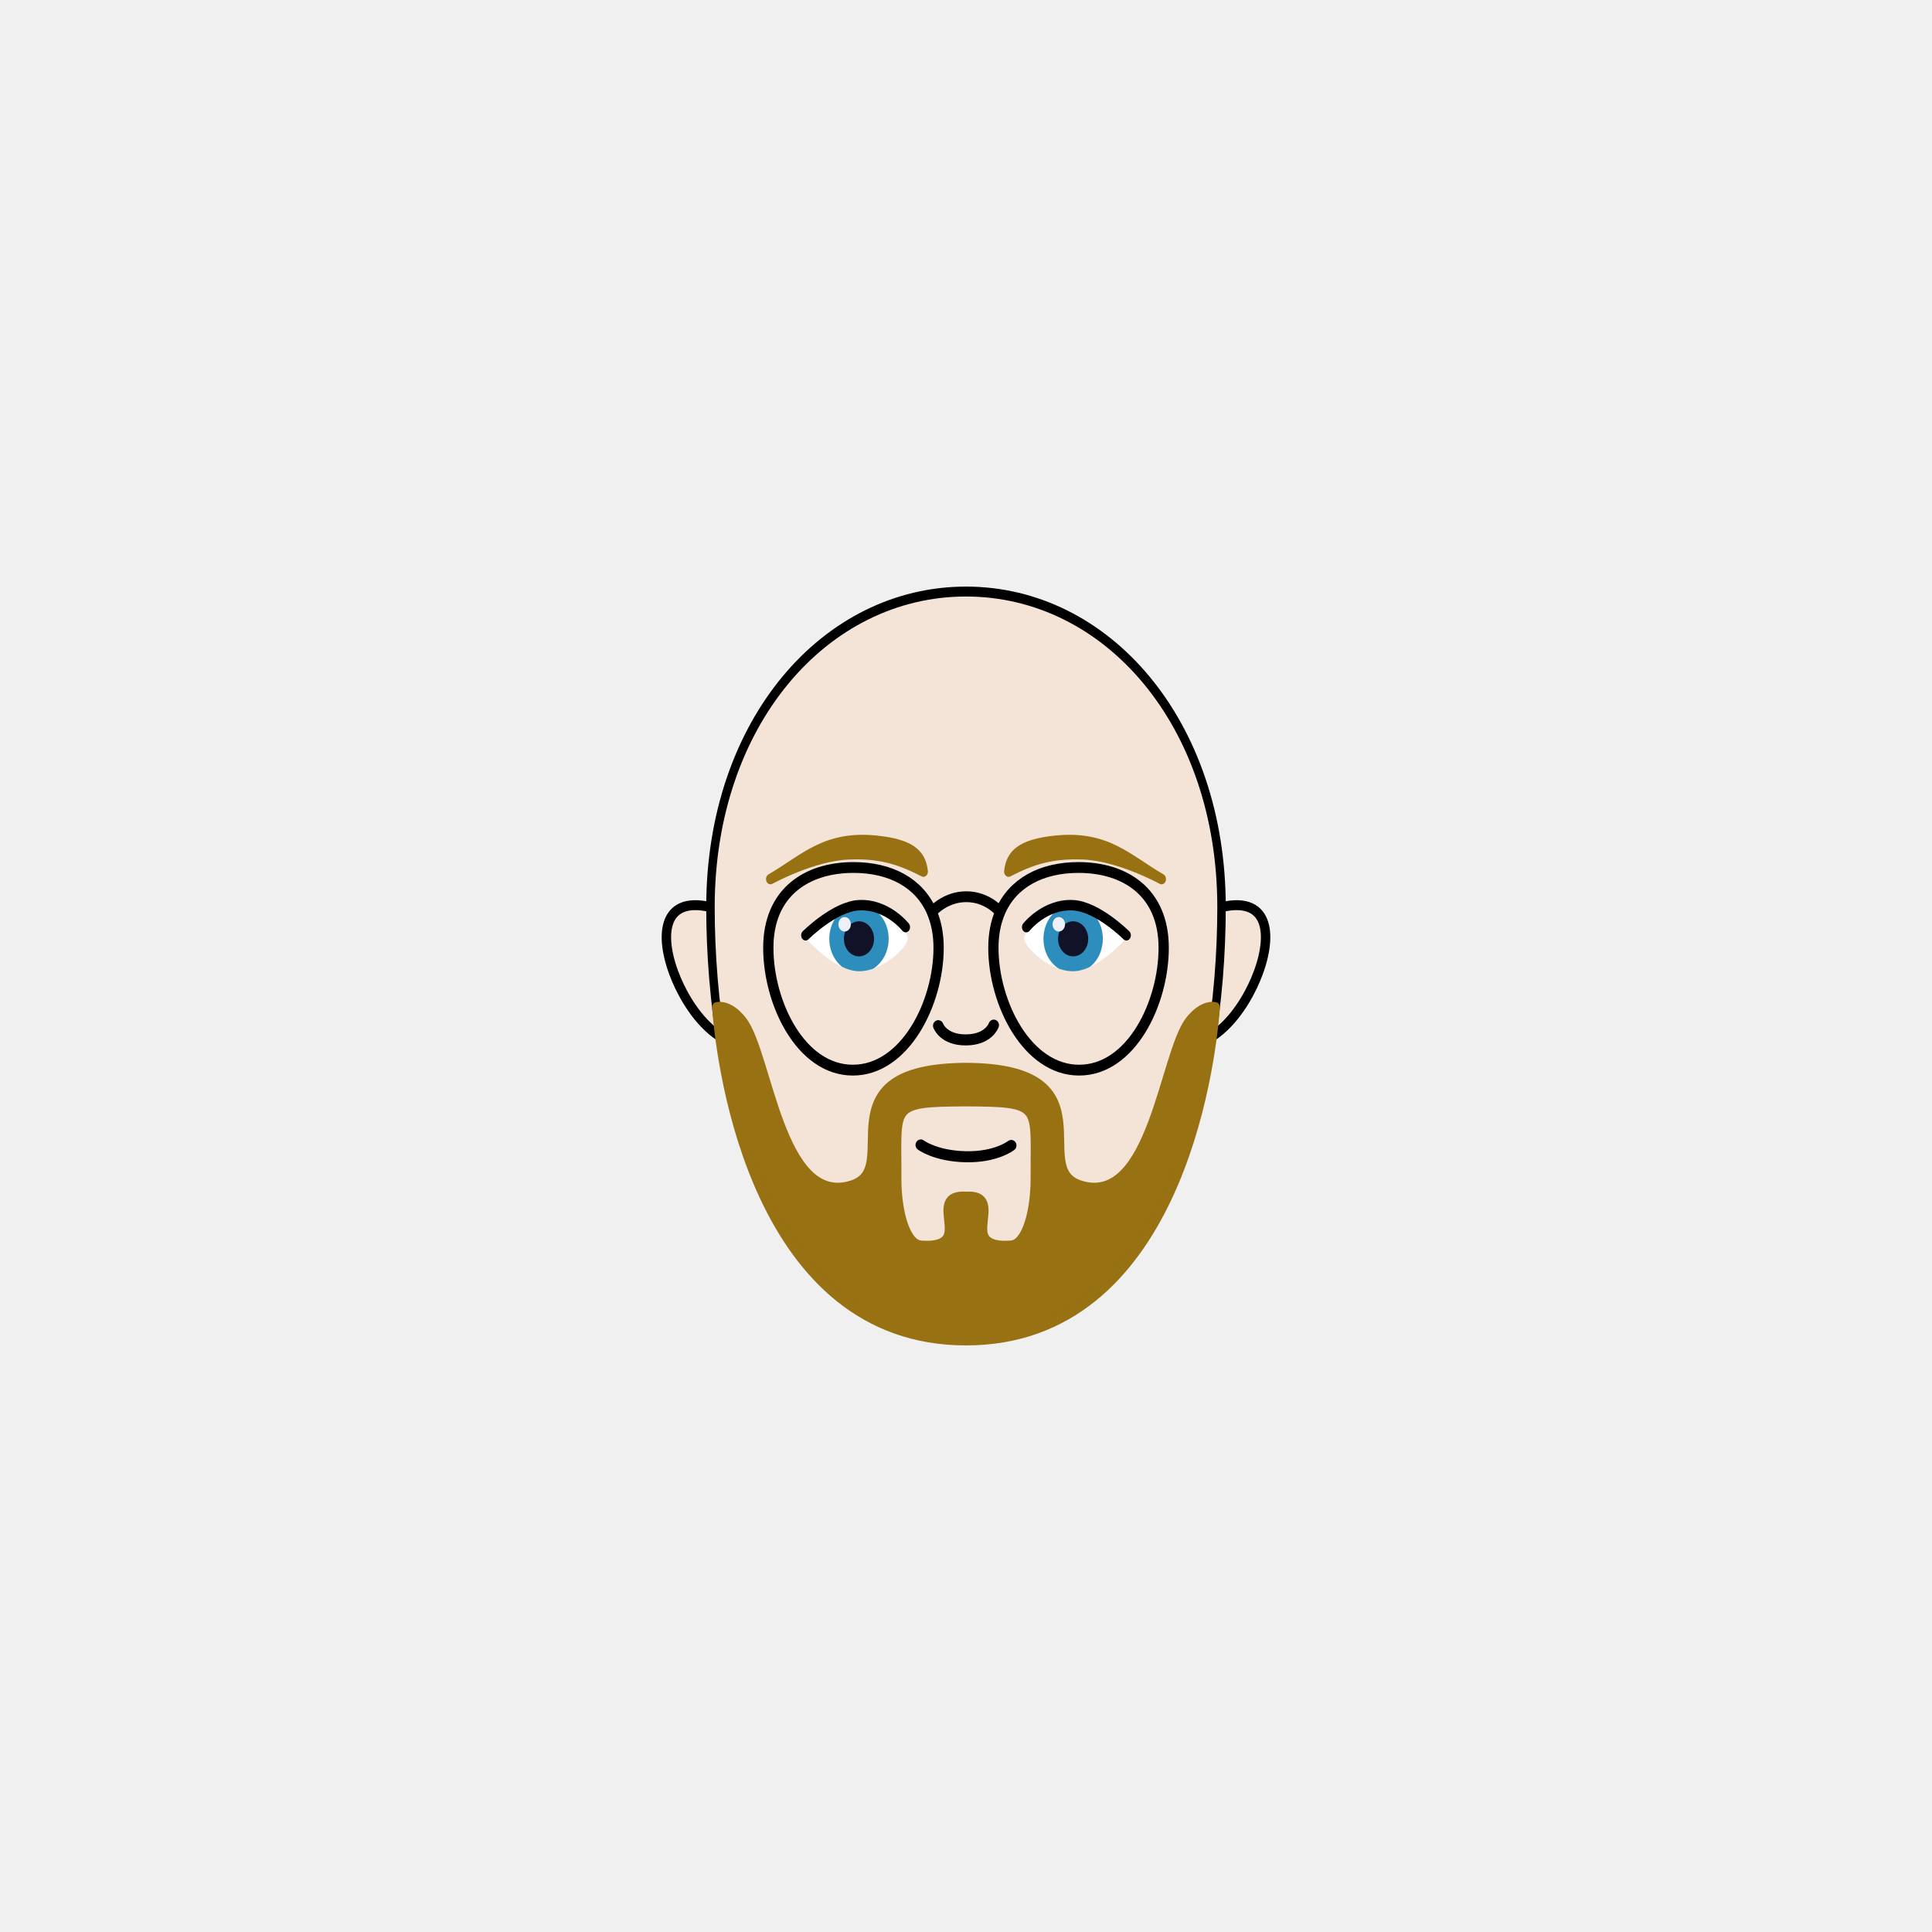
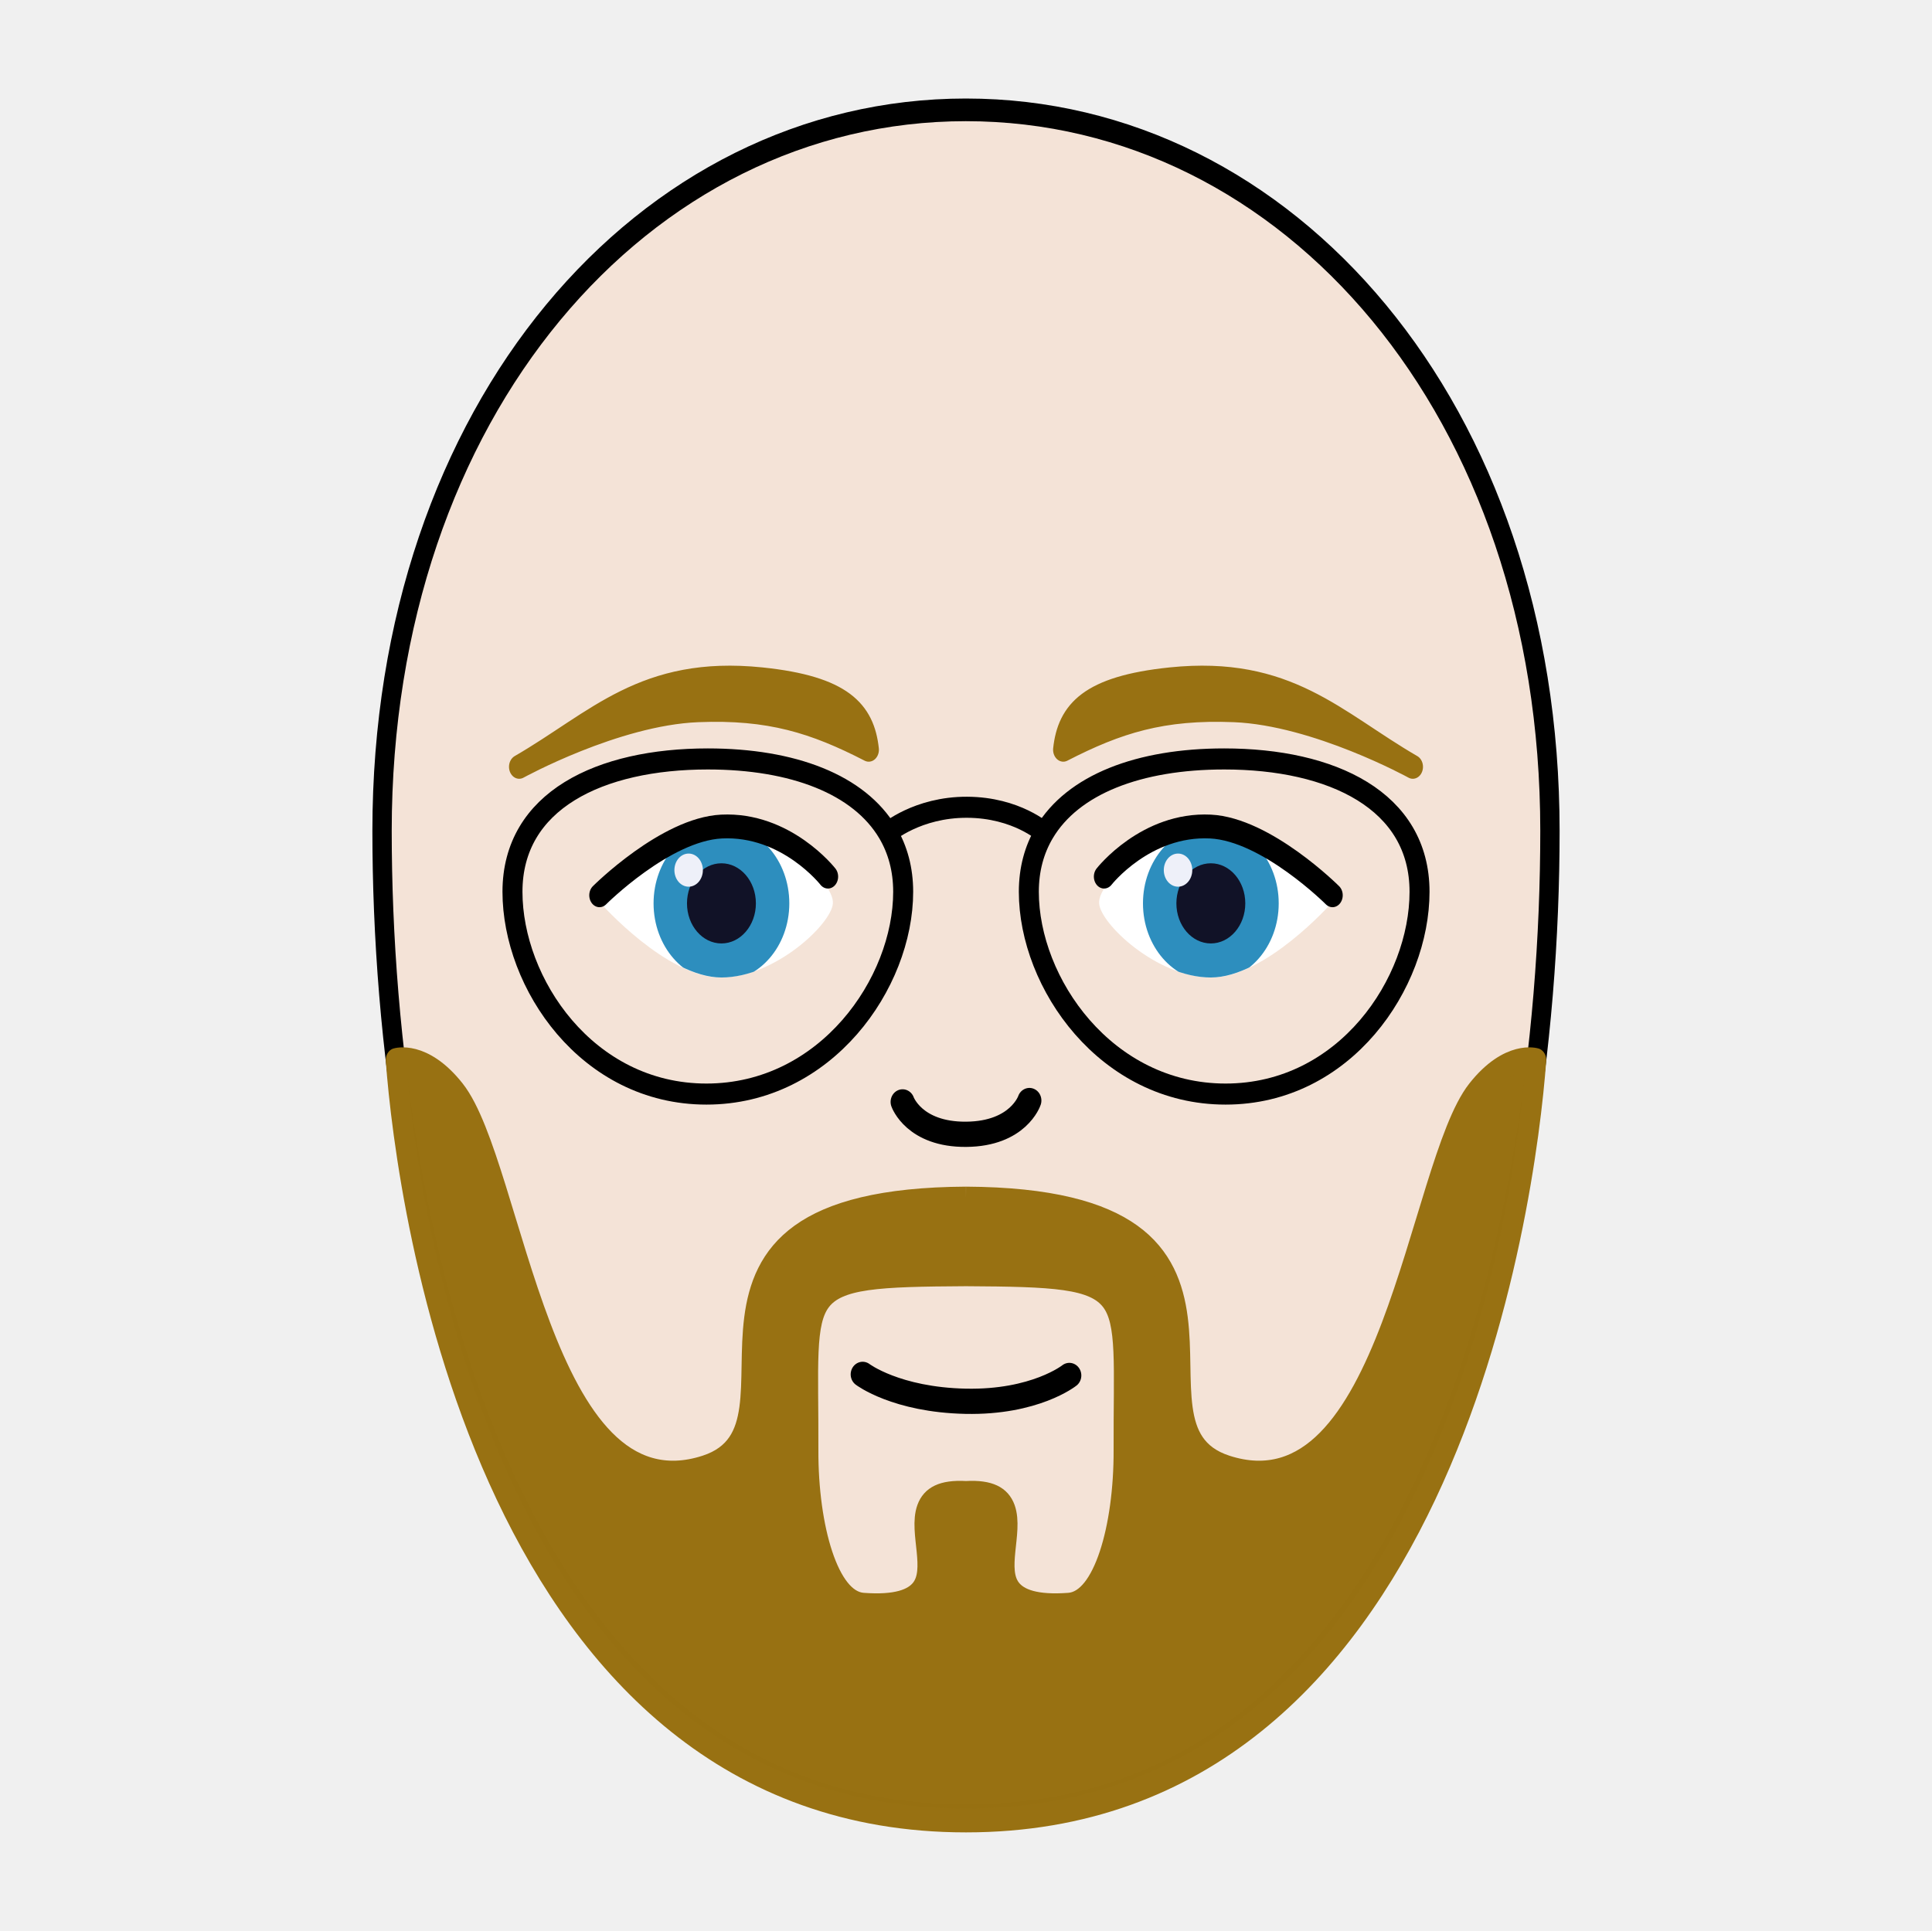
- <svg xmlns="http://www.w3.org/2000/svg" width="800mm" height="800mm" viewBox="0 0 800 800" version="1.1" id="svg1">
+ <svg xmlns="http://www.w3.org/2000/svg" width="350.08mm" height="349.918mm" viewBox="0 0 350.08 349.918" version="1.1" id="svg1">
  <defs id="defs1">
    <linearGradient id="swatch2">
      <stop style="stop-color:#000000;stop-opacity:1;" offset="0" id="stop2" />
    </linearGradient>
    <linearGradient id="swatch1">
      <stop style="stop-color:#000000;stop-opacity:1;" offset="0" id="stop1" />
    </linearGradient>
    <clipPath clipPathUnits="userSpaceOnUse" id="clipPath37">
      <path id="path37" style="fill:#4883d9;fill-rule:evenodd;stroke-width:4;stroke-linecap:round" d="m 361.149,390.458 a 15.494,15.264 0 0 1 -15.494,15.264 15.494,15.264 0 0 1 -15.494,-15.264 15.494,15.264 0 0 1 15.494,-15.264 15.494,15.264 0 0 1 15.494,15.264 z" />
    </clipPath>
    <clipPath clipPathUnits="userSpaceOnUse" id="clipPath37-9">
      <path id="path37-8" style="fill:#4883d9;fill-rule:evenodd;stroke-width:4;stroke-linecap:round" d="m 361.149,390.458 a 15.494,15.264 0 0 1 -15.494,15.264 15.494,15.264 0 0 1 -15.494,-15.264 15.494,15.264 0 0 1 15.494,-15.264 15.494,15.264 0 0 1 15.494,15.264 z" />
    </clipPath>
    <clipPath clipPathUnits="userSpaceOnUse" id="clipPath37-90">
      <path id="path37-1" style="fill:#4883d9;fill-rule:evenodd;stroke-width:4;stroke-linecap:round" d="m 361.149,390.458 a 15.494,15.264 0 0 1 -15.494,15.264 15.494,15.264 0 0 1 -15.494,-15.264 15.494,15.264 0 0 1 15.494,-15.264 15.494,15.264 0 0 1 15.494,15.264 z" />
    </clipPath>
-     <filter style="color-interpolation-filters:sRGB;" id="filter165" x="-0.014" y="-0.173" width="1.028" height="1.346">
+     <filter style="color-interpolation-filters:sRGB" id="filter165" x="-0.014" y="-0.173" width="1.028" height="1.346">
      <feColorMatrix values="0 0 0 0 0 0 0 0 0 0 0 0 0 0 0 -0.21 -0.72 -0.072 1 0 " id="feColorMatrix165" />
    </filter>
-     <filter style="color-interpolation-filters:sRGB;" id="filter166" x="0.19" y="0" width="0.585" height="1">
+     <filter style="color-interpolation-filters:sRGB" id="filter166" x="0.19" y="0" width="0.585" height="1">
      <feColorMatrix values="0 0 0 0 0 0 0 0 0 0 0 0 0 0 0 -0.21 -0.72 -0.072 1 0 " id="feColorMatrix166" />
    </filter>
-     <filter style="color-interpolation-filters:sRGB;" id="filter167" x="0.225" y="0" width="0.585" height="1">
+     <filter style="color-interpolation-filters:sRGB" id="filter167" x="0.225" y="0" width="0.585" height="1">
      <feColorMatrix values="0 0 0 0 0 0 0 0 0 0 0 0 0 0 0 -0.21 -0.72 -0.072 1 0 " id="feColorMatrix167" />
    </filter>
-     <filter style="color-interpolation-filters:sRGB;" id="filter168" x="-0.094" y="-0.374" width="1.189" height="1.747">
+     <filter style="color-interpolation-filters:sRGB" id="filter168" x="-0.094" y="-0.374" width="1.189" height="1.747">
      <feColorMatrix values="0 0 0 0 0 0 0 0 0 0 0 0 0 0 0 -0.21 -0.72 -0.072 1 0 " id="feColorMatrix168" />
    </filter>
-     <filter style="color-interpolation-filters:sRGB;" id="filter169" x="-0.058" y="-0.468" width="1.116" height="1.936">
+     <filter style="color-interpolation-filters:sRGB" id="filter169" x="-0.058" y="-0.468" width="1.116" height="1.936">
      <feColorMatrix values="0 0 0 0 0 0 0 0 0 0 0 0 0 0 0 -0.21 -0.72 -0.072 1 0 " id="feColorMatrix169" />
    </filter>
-     <filter style="color-interpolation-filters:sRGB;" id="filter170" x="-0.009" y="-0.016" width="1.018" height="1.031">
+     <filter style="color-interpolation-filters:sRGB" id="filter170" x="-0.009" y="-0.016" width="1.018" height="1.031">
      <feColorMatrix values="0 0 0 0 0 0 0 0 0 0 0 0 0 0 0 -0.21 -0.72 -0.072 1 0 " id="feColorMatrix170" />
    </filter>
-     <filter style="color-interpolation-filters:sRGB;" id="filter171" x="-0.013" y="-0.027" width="1.026" height="1.053">
+     <filter style="color-interpolation-filters:sRGB" id="filter171" x="-0.013" y="-0.027" width="1.026" height="1.053">
      <feColorMatrix values="0 0 0 0 0 0 0 0 0 0 0 0 0 0 0 -0.21 -0.72 -0.072 1 0 " id="feColorMatrix171" />
    </filter>
-     <filter style="color-interpolation-filters:sRGB;" id="filter172" x="0" y="0" width="1" height="1">
+     <filter style="color-interpolation-filters:sRGB" id="filter172" x="0" y="0" width="1" height="1">
      <feColorMatrix values="0 0 0 0 0 0 0 0 0 0 0 0 0 0 0 -0.21 -0.72 -0.072 1 0 " id="feColorMatrix172" />
    </filter>
-     <filter style="color-interpolation-filters:sRGB;" id="filter173" x="-0.011" y="-0.134" width="1.023" height="1.267">
+     <filter style="color-interpolation-filters:sRGB" id="filter173" x="-0.011" y="-0.134" width="1.023" height="1.267">
      <feColorMatrix values="0 0 0 0 0 0 0 0 0 0 0 0 0 0 0 -0.21 -0.72 -0.072 1 0 " id="feColorMatrix173" />
    </filter>
-     <filter style="color-interpolation-filters:sRGB;" id="filter174" x="-0.008" y="-0.007" width="1.017" height="1.013">
+     <filter style="color-interpolation-filters:sRGB" id="filter174" x="-0.008" y="-0.007" width="1.017" height="1.013">
      <feColorMatrix values="0 0 0 0 0 0 0 0 0 0 0 0 0 0 0 -0.21 -0.72 -0.072 1 0 " id="feColorMatrix174" />
    </filter>
-     <filter style="color-interpolation-filters:sRGB;" id="filter239" x="-0.008" y="-0.007" width="1.016" height="1.014">
-       <feColorMatrix values="1.173 0.123 0.432 -0.227 0 1.173 0.123 0.432 -0.227 0 1.173 0.123 0.432 -0.227 0 0 0 0 1 0 " id="feColorMatrix239" />
-     </filter>
  </defs>
-   <g id="layer1" style="display:inline;fill:none;fill-opacity:1;stroke-width:1.026" transform="matrix(0.9491939,0,0,1,20.32242,-3.304238)">
-     <path style="fill:#f4e3d7;fill-opacity:1;fill-rule:evenodd;stroke:#000000;stroke-width:4.106;stroke-linecap:round;stroke-linejoin:round;stroke-dasharray:none;stroke-opacity:1" d="m 288.526,378.914 c -21.824,-4.846 -22.379,13.141 -14.863,29.98 2.897,6.49 9.127,17.363 18.821,23.455 m 218.991,-53.435 c 21.824,-4.846 22.379,13.141 14.863,29.98 -2.897,6.49 -9.127,17.363 -18.821,23.455" id="path210" />
-     <path id="path4" style="fill:#f4e3d7;fill-opacity:0.996;fill-rule:evenodd;stroke:#000000;stroke-width:4.106;stroke-linejoin:round;stroke-dasharray:none;stroke-opacity:1" d="M 400,558.246 C 305.052,558.859 275.929,456.073 275.929,379.819 275.929,303.565 331.477,249.157 400,249.157 m 0,309.09 C 494.948,558.859 524.071,456.073 524.071,379.819 524.071,303.565 468.523,249.157 400,249.157" transform="matrix(0.8984719,0,0,1,40.61123,-0.9047135)" />
-     <path style="fill:#987112;fill-opacity:1;fill-rule:evenodd;stroke:#987112;stroke-width:4.333;stroke-linecap:round;stroke-linejoin:round;stroke-dasharray:none;stroke-opacity:1" d="m 342.987,357.055 c -17.413,0.602 -37.98,10.255 -37.98,10.255 16.276,-8.033 26.436,-18.058 51.506,-15.857 17.554,1.541 21.965,6.108 22.804,12.759 -11.67,-5.117 -21.134,-7.682 -36.33,-7.157 z m 114.025,0 c 17.413,0.602 37.98,10.255 37.98,10.255 -16.276,-8.033 -26.436,-18.058 -51.506,-15.857 -17.554,1.541 -21.965,6.108 -22.804,12.759 11.67,-5.117 21.134,-7.682 36.33,-7.157 z" id="path43" transform="matrix(0.8979084,0,0,1,40.83664,0)" />
+   <g id="layer1" style="display:inline;fill:none;fill-opacity:1;stroke-width:1.026" transform="matrix(0.9491939,0,0,1,-204.6378,-228.3451)">
+     <path id="path4" style="fill:#f4e3d7;fill-opacity:0.996;fill-rule:evenodd;stroke:#000000;stroke-width:4.106;stroke-linejoin:round;stroke-dasharray:none;stroke-opacity:1" d="M 400,558.246 C 305.052,558.859 275.929,456.073 275.929,379.819 275.929,303.565 331.477,249.157 400,249.157 m 10e-6,309.09 c 94.948,0.613 124.071,-102.173 124.071,-178.427 -10e-6,-76.254 -55.549,-130.662 -124.071,-130.662" transform="matrix(0.8984719,0,0,1,40.61123,-0.9047135)" />
+     <path style="display:inline;fill:#987112;fill-opacity:1;fill-rule:evenodd;stroke:#987112;stroke-width:4.333;stroke-linecap:round;stroke-linejoin:round;stroke-dasharray:none;stroke-opacity:1" d="m 342.987,357.055 c -17.413,0.602 -37.98,10.255 -37.98,10.255 16.276,-8.033 26.436,-18.058 51.506,-15.857 17.554,1.541 21.965,6.108 22.804,12.759 -11.67,-5.117 -21.134,-7.682 -36.33,-7.157 z m 114.025,0 c 17.413,0.602 37.98,10.255 37.98,10.255 -16.276,-8.033 -26.436,-18.058 -51.506,-15.857 -17.554,1.541 -21.965,6.108 -22.804,12.759 11.67,-5.117 21.134,-7.682 36.33,-7.157 z" id="path43" transform="matrix(0.8979084,0,0,1,40.83664,0)" />
    <path id="path12-9" style="fill:#ffffff;fill-opacity:0.995;fill-rule:evenodd;stroke-width:4.672;stroke-linecap:round" d="m 371.24,390.458 c -0.258,3.954 -13.168,14.546 -25.585,14.546 -12.417,0 -27.409,-14.546 -27.409,-14.546 0,0 14.992,-13.487 27.409,-13.487 12.417,0 25.884,8.902 25.585,13.487 z m 60.777,0 c 0.258,3.954 13.168,14.546 25.585,14.546 12.417,0 27.409,-14.546 27.409,-14.546 0,0 -14.992,-13.487 -27.409,-13.487 -12.417,0 -25.884,8.902 -25.585,13.487 z" transform="matrix(0.8362158,0,0,0.923479,64.15217,31.47537)" />
-     <path id="path5-3-1-8" style="fill:none;fill-opacity:1;fill-rule:evenodd;stroke:#000000;stroke-width:4.475;stroke-linejoin:round" d="m 414.885,380.981 c -1.908,4.242 -2.937,9.184 -2.937,14.795 0,22.852 14.678,50.648 37.412,50.648 22.735,0 36.88,-27.795 36.88,-50.648 0,-22.852 -16.631,-33.26 -37.146,-33.26 -16.232,0 -28.781,6.396 -34.21,18.465 0,0 -5.236,-6.319 -14.679,-6.368 -9.442,-0.049 -15.091,6.368 -15.091,6.368 -5.429,-12.069 -17.977,-18.465 -34.21,-18.465 -20.515,0 -37.146,10.408 -37.146,33.26 0,22.852 14.145,50.648 36.88,50.648 22.735,0 37.412,-27.795 37.412,-50.648 0,-5.611 -1.029,-10.553 -2.937,-14.795" />
+     <path id="path5-3-1-8" style="fill:none;fill-opacity:1;fill-rule:evenodd;stroke:#000000;stroke-width:3.815;stroke-linejoin:round" d="m 414.943,379.247 c -1.915,3.07 -2.948,6.647 -2.948,10.709 0,16.541 14.735,36.659 37.56,36.659 22.824,0 37.025,-20.118 37.025,-36.659 0,-16.541 -16.696,-24.074 -37.292,-24.074 -16.296,0 -28.894,4.63 -34.344,13.365 0,0 -5.257,-4.574 -14.736,-4.609 -9.48,-0.035 -15.15,4.609 -15.15,4.609 -5.45,-8.735 -18.048,-13.365 -34.344,-13.365 -20.596,0 -37.292,7.533 -37.292,24.074 0,16.541 14.201,36.659 37.025,36.659 22.824,0 37.56,-20.118 37.56,-36.659 0,-4.061 -1.033,-7.639 -2.948,-10.709" />
    <path style="fill:#987112;fill-opacity:0.996;fill-rule:evenodd;stroke:#987112;stroke-width:4.332;stroke-linejoin:round;stroke-dasharray:none;stroke-opacity:1" d="m 400,445.557 c -71.666,0.329 -29.82,41.569 -55.371,48.674 -34.891,9.701 -40.66,-54.508 -53.17,-68.05 -6.739,-7.296 -12.596,-5.723 -12.596,-5.723 2.247,25.912 19.552,137.79 121.136,137.79 101.584,0 118.889,-111.878 121.136,-137.79 0,0 -5.856,-1.573 -12.596,5.723 -12.51,13.542 -18.279,77.752 -53.17,68.05 -25.551,-7.105 16.295,-48.345 -55.371,-48.674" id="path5" transform="matrix(0.898349,0,0,1,40.66041,0)" />
    <path style="fill:#f4e3d7;fill-opacity:1;fill-rule:evenodd;stroke:#987112;stroke-width:4.342;stroke-linecap:round;stroke-linejoin:round;stroke-dasharray:none;stroke-opacity:1" d="m 400,459.263 c -37.56,0.185 -33.546,1.185 -33.688,31.872 -0.066,14.209 4.447,27.574 11.717,28.034 27.988,1.77 0.949,-21.264 21.971,-20.258 21.022,-1.006 -6.017,22.028 21.971,20.258 7.27,-0.46 11.783,-13.825 11.717,-28.034 C 433.546,460.448 437.56,459.448 400,459.263 Z" id="path6" transform="matrix(0.8940692,0,0,1,42.37232,0)" />
    <path style="fill:none;fill-opacity:1;fill-rule:evenodd;stroke:#000000;stroke-width:4.572;stroke-linecap:round;stroke-linejoin:round;stroke-dasharray:none;stroke-opacity:1" d="m 380.271,477.412 c 0,0 6.373,4.606 19.651,4.874 13.277,0.267 19.807,-4.677 19.807,-4.677" id="path7" />
    <path style="fill:none;fill-opacity:1;fill-rule:evenodd;stroke:#000000;stroke-width:4.572;stroke-linecap:round;stroke-linejoin:round;stroke-dasharray:none;stroke-opacity:1" d="m 412.107,427.786 c 0,0 -2.098,6.038 -12.059,6.119 -9.961,0.081 -12.155,-5.872 -12.155,-5.872" id="path7-9" />
    <g id="g42" transform="matrix(0.8362158,0,0,0.923479,64.27155,31.47537)" style="stroke-width:1.168">
      <path id="path12" style="fill:#2d8ebe;fill-opacity:0.995;fill-rule:evenodd;stroke-width:4.672;stroke-linecap:round" d="m 371.24,390.458 c -0.258,3.954 -13.168,14.546 -25.585,14.546 -12.417,0 -27.409,-14.546 -27.409,-14.546 0,0 14.992,-13.487 27.409,-13.487 12.417,0 25.884,8.902 25.585,13.487 z" clip-path="url(#clipPath37)" />
      <path id="path14" style="fill:#111227;fill-rule:evenodd;stroke-width:4.672;stroke-linecap:round" d="m 353.52,390.458 a 7.865,7.865 0 0 1 -7.865,7.865 7.865,7.865 0 0 1 -7.865,-7.865 7.865,7.865 0 0 1 7.865,-7.865 7.865,7.865 0 0 1 7.865,7.865 z" />
      <path id="path15" style="fill:#eef0f9;fill-rule:evenodd;stroke-width:4.672;stroke-linecap:round" d="m 341.417,383.935 a 3.251,3.251 0 0 1 -3.251,3.251 3.251,3.251 0 0 1 -3.251,-3.251 3.251,3.251 0 0 1 3.251,-3.251 3.251,3.251 0 0 1 3.251,3.251 z" />
    </g>
    <g id="g42-6" transform="matrix(0.8362158,0,0,0.923479,157.6981,31.47537)" style="fill:none;fill-opacity:1;stroke-width:1.168">
      <path id="path12-90" style="fill:#2d8ebe;fill-opacity:0.995;fill-rule:evenodd;stroke-width:4.672;stroke-linecap:round" d="m 371.24,390.458 c -0.258,3.954 -13.168,14.546 -25.585,14.546 -12.417,0 -27.409,-14.546 -27.409,-14.546 0,0 14.992,-13.487 27.409,-13.487 12.417,0 25.884,8.902 25.585,13.487 z" clip-path="url(#clipPath37-90)" transform="matrix(-1,0,0,1,691.3103,0)" />
      <path id="path14-4" style="fill:#111227;fill-rule:evenodd;stroke-width:4.672;stroke-linecap:round" d="m 353.52,390.458 a 7.865,7.865 0 0 1 -7.865,7.865 7.865,7.865 0 0 1 -7.865,-7.865 7.865,7.865 0 0 1 7.865,-7.865 7.865,7.865 0 0 1 7.865,7.865 z" />
      <path id="path15-0" style="fill:#eef0f9;fill-rule:evenodd;stroke-width:4.672;stroke-linecap:round" d="m 341.417,383.935 a 3.251,3.251 0 0 1 -3.251,3.251 3.251,3.251 0 0 1 -3.251,-3.251 3.251,3.251 0 0 1 3.251,-3.251 3.251,3.251 0 0 1 3.251,3.251 z" />
    </g>
    <path style="fill:none;fill-opacity:0.995;fill-rule:evenodd;stroke:#000000;stroke-width:4.679;stroke-linecap:round;stroke-linejoin:bevel;stroke-dasharray:none;stroke-opacity:1" d="m 317.717,388.87 c 0,0 15.093,-12.942 27.938,-13.487 14.838,-0.63 24.358,9.825 24.358,9.825 m 115.526,3.662 c 0,0 -15.093,-12.942 -27.938,-13.487 -14.838,-0.63 -24.358,9.825 -24.358,9.825" id="path42" transform="matrix(0.833825,0,0,0.923479,65.11237,31.47537)" />
  </g>
-   <g id="g226" style="display:none;fill:none;fill-opacity:1;stroke-width:1.026;filter:url(#filter239)" transform="matrix(0.9491939,0,0,1,20.32242,-3.304238)">
-     <path style="fill:#f4e3d7;fill-opacity:1;fill-rule:evenodd;stroke:#000000;stroke-width:4.106;stroke-linecap:round;stroke-linejoin:round;stroke-dasharray:none;stroke-opacity:1" d="m 288.526,378.914 c -21.824,-4.846 -22.379,13.141 -14.863,29.98 2.897,6.49 9.127,17.363 18.821,23.455 m 218.991,-53.435 c 21.824,-4.846 22.379,13.141 14.863,29.98 -2.897,6.49 -9.127,17.363 -18.821,23.455" id="path211" />
-     <path id="path212" style="fill:#f4e3d7;fill-opacity:0.996;fill-rule:evenodd;stroke:#000000;stroke-width:4.106;stroke-linejoin:round;stroke-dasharray:none;stroke-opacity:1" d="M 400,558.246 C 305.052,558.859 275.929,456.073 275.929,379.819 275.929,303.565 331.477,249.157 400,249.157 m 0,309.09 C 494.948,558.859 524.071,456.073 524.071,379.819 524.071,303.565 468.523,249.157 400,249.157" transform="matrix(0.8984719,0,0,1,40.61123,-0.9047135)" />
-     <path style="fill:#987112;fill-opacity:1;fill-rule:evenodd;stroke:#987112;stroke-width:4.333;stroke-linecap:round;stroke-linejoin:round;stroke-dasharray:none;stroke-opacity:1" d="m 342.987,357.055 c -17.413,0.602 -37.98,10.255 -37.98,10.255 16.276,-8.033 26.436,-18.058 51.506,-15.857 17.554,1.541 21.965,6.108 22.804,12.759 -11.67,-5.117 -21.134,-7.682 -36.33,-7.157 z m 114.025,0 c 17.413,0.602 37.98,10.255 37.98,10.255 -16.276,-8.033 -26.436,-18.058 -51.506,-15.857 -17.554,1.541 -21.965,6.108 -22.804,12.759 11.67,-5.117 21.134,-7.682 36.33,-7.157 z" id="path213" transform="matrix(0.8979084,0,0,1,40.83664,0)" />
-     <path id="path214" style="fill:#ffffff;fill-opacity:0.995;fill-rule:evenodd;stroke-width:4.672;stroke-linecap:round" d="m 371.24,390.458 c -0.258,3.954 -13.168,14.546 -25.585,14.546 -12.417,0 -27.409,-14.546 -27.409,-14.546 0,0 14.992,-13.487 27.409,-13.487 12.417,0 25.884,8.902 25.585,13.487 z m 60.777,0 c 0.258,3.954 13.168,14.546 25.585,14.546 12.417,0 27.409,-14.546 27.409,-14.546 0,0 -14.992,-13.487 -27.409,-13.487 -12.417,0 -25.884,8.902 -25.585,13.487 z" transform="matrix(0.8362158,0,0,0.923479,64.15217,31.47537)" />
-     <path id="path215" style="fill:none;fill-opacity:1;fill-rule:evenodd;stroke:#000000;stroke-width:4.475;stroke-linejoin:round" d="m 414.885,380.981 c -1.908,4.242 -2.937,9.184 -2.937,14.795 0,22.852 14.678,50.648 37.412,50.648 22.735,0 36.88,-27.795 36.88,-50.648 0,-22.852 -16.631,-33.26 -37.146,-33.26 -16.232,0 -28.781,6.396 -34.21,18.465 0,0 -5.236,-6.319 -14.679,-6.368 -9.442,-0.049 -15.091,6.368 -15.091,6.368 -5.429,-12.069 -17.977,-18.465 -34.21,-18.465 -20.515,0 -37.146,10.408 -37.146,33.26 0,22.852 14.145,50.648 36.88,50.648 22.735,0 37.412,-27.795 37.412,-50.648 0,-5.611 -1.029,-10.553 -2.937,-14.795" />
-     <path style="fill:#987112;fill-opacity:0.996;fill-rule:evenodd;stroke:#987112;stroke-width:4.332;stroke-linejoin:round;stroke-dasharray:none;stroke-opacity:1" d="m 400,445.557 c -71.666,0.329 -29.82,41.569 -55.371,48.674 -34.891,9.701 -40.66,-54.508 -53.17,-68.05 -6.739,-7.296 -12.596,-5.723 -12.596,-5.723 2.247,25.912 19.552,137.79 121.136,137.79 101.584,0 118.889,-111.878 121.136,-137.79 0,0 -5.856,-1.573 -12.596,5.723 -12.51,13.542 -18.279,77.752 -53.17,68.05 -25.551,-7.105 16.295,-48.345 -55.371,-48.674" id="path216" transform="matrix(0.898349,0,0,1,40.66041,0)" />
-     <path style="fill:#f4e3d7;fill-opacity:1;fill-rule:evenodd;stroke:#987112;stroke-width:4.342;stroke-linecap:round;stroke-linejoin:round;stroke-dasharray:none;stroke-opacity:1" d="m 400,459.263 c -37.56,0.185 -33.546,1.185 -33.688,31.872 -0.066,14.209 4.447,27.574 11.717,28.034 27.988,1.77 0.949,-21.264 21.971,-20.258 21.022,-1.006 -6.017,22.028 21.971,20.258 7.27,-0.46 11.783,-13.825 11.717,-28.034 C 433.546,460.448 437.56,459.448 400,459.263 Z" id="path217" transform="matrix(0.8940692,0,0,1,42.37232,0)" />
-     <path style="fill:none;fill-opacity:1;fill-rule:evenodd;stroke:#000000;stroke-width:4.572;stroke-linecap:round;stroke-linejoin:round;stroke-dasharray:none;stroke-opacity:1" d="m 380.271,477.412 c 0,0 6.373,4.606 19.651,4.874 13.277,0.267 19.807,-4.677 19.807,-4.677" id="path218" />
-     <path style="fill:none;fill-opacity:1;fill-rule:evenodd;stroke:#000000;stroke-width:4.572;stroke-linecap:round;stroke-linejoin:round;stroke-dasharray:none;stroke-opacity:1" d="m 412.107,427.786 c 0,0 -2.098,6.038 -12.059,6.119 -9.961,0.081 -12.155,-5.872 -12.155,-5.872" id="path219" />
-     <g id="g222" transform="matrix(0.8362158,0,0,0.923479,64.27155,31.47537)" style="stroke-width:1.168">
-       <path id="path220" style="fill:#2d8ebe;fill-opacity:0.995;fill-rule:evenodd;stroke-width:4.672;stroke-linecap:round" d="m 371.24,390.458 c -0.258,3.954 -13.168,14.546 -25.585,14.546 -12.417,0 -27.409,-14.546 -27.409,-14.546 0,0 14.992,-13.487 27.409,-13.487 12.417,0 25.884,8.902 25.585,13.487 z" clip-path="url(#clipPath37)" />
-       <path id="path221" style="fill:#111227;fill-rule:evenodd;stroke-width:4.672;stroke-linecap:round" d="m 353.52,390.458 a 7.865,7.865 0 0 1 -7.865,7.865 7.865,7.865 0 0 1 -7.865,-7.865 7.865,7.865 0 0 1 7.865,-7.865 7.865,7.865 0 0 1 7.865,7.865 z" />
-       <path id="path222" style="fill:#eef0f9;fill-rule:evenodd;stroke-width:4.672;stroke-linecap:round" d="m 341.417,383.935 a 3.251,3.251 0 0 1 -3.251,3.251 3.251,3.251 0 0 1 -3.251,-3.251 3.251,3.251 0 0 1 3.251,-3.251 3.251,3.251 0 0 1 3.251,3.251 z" />
-     </g>
-     <g id="g225" transform="matrix(0.8362158,0,0,0.923479,157.6981,31.47537)" style="fill:none;fill-opacity:1;stroke-width:1.168">
-       <path id="path223" style="fill:#2d8ebe;fill-opacity:0.995;fill-rule:evenodd;stroke-width:4.672;stroke-linecap:round" d="m 371.24,390.458 c -0.258,3.954 -13.168,14.546 -25.585,14.546 -12.417,0 -27.409,-14.546 -27.409,-14.546 0,0 14.992,-13.487 27.409,-13.487 12.417,0 25.884,8.902 25.585,13.487 z" clip-path="url(#clipPath37-90)" transform="matrix(-1,0,0,1,691.3103,0)" />
-       <path id="path224" style="fill:#111227;fill-rule:evenodd;stroke-width:4.672;stroke-linecap:round" d="m 353.52,390.458 a 7.865,7.865 0 0 1 -7.865,7.865 7.865,7.865 0 0 1 -7.865,-7.865 7.865,7.865 0 0 1 7.865,-7.865 7.865,7.865 0 0 1 7.865,7.865 z" />
-       <path id="path225" style="fill:#eef0f9;fill-rule:evenodd;stroke-width:4.672;stroke-linecap:round" d="m 341.417,383.935 a 3.251,3.251 0 0 1 -3.251,3.251 3.251,3.251 0 0 1 -3.251,-3.251 3.251,3.251 0 0 1 3.251,-3.251 3.251,3.251 0 0 1 3.251,3.251 z" />
-     </g>
-     <path style="fill:none;fill-opacity:0.995;fill-rule:evenodd;stroke:#000000;stroke-width:4.679;stroke-linecap:round;stroke-linejoin:bevel;stroke-dasharray:none;stroke-opacity:1" d="m 317.717,388.87 c 0,0 15.093,-12.942 27.938,-13.487 14.838,-0.63 24.358,9.825 24.358,9.825 m 115.526,3.662 c 0,0 -15.093,-12.942 -27.938,-13.487 -14.838,-0.63 -24.358,9.825 -24.358,9.825" id="path226" transform="matrix(0.833825,0,0,0.923479,65.11237,31.47537)" />
-   </g>
</svg>
